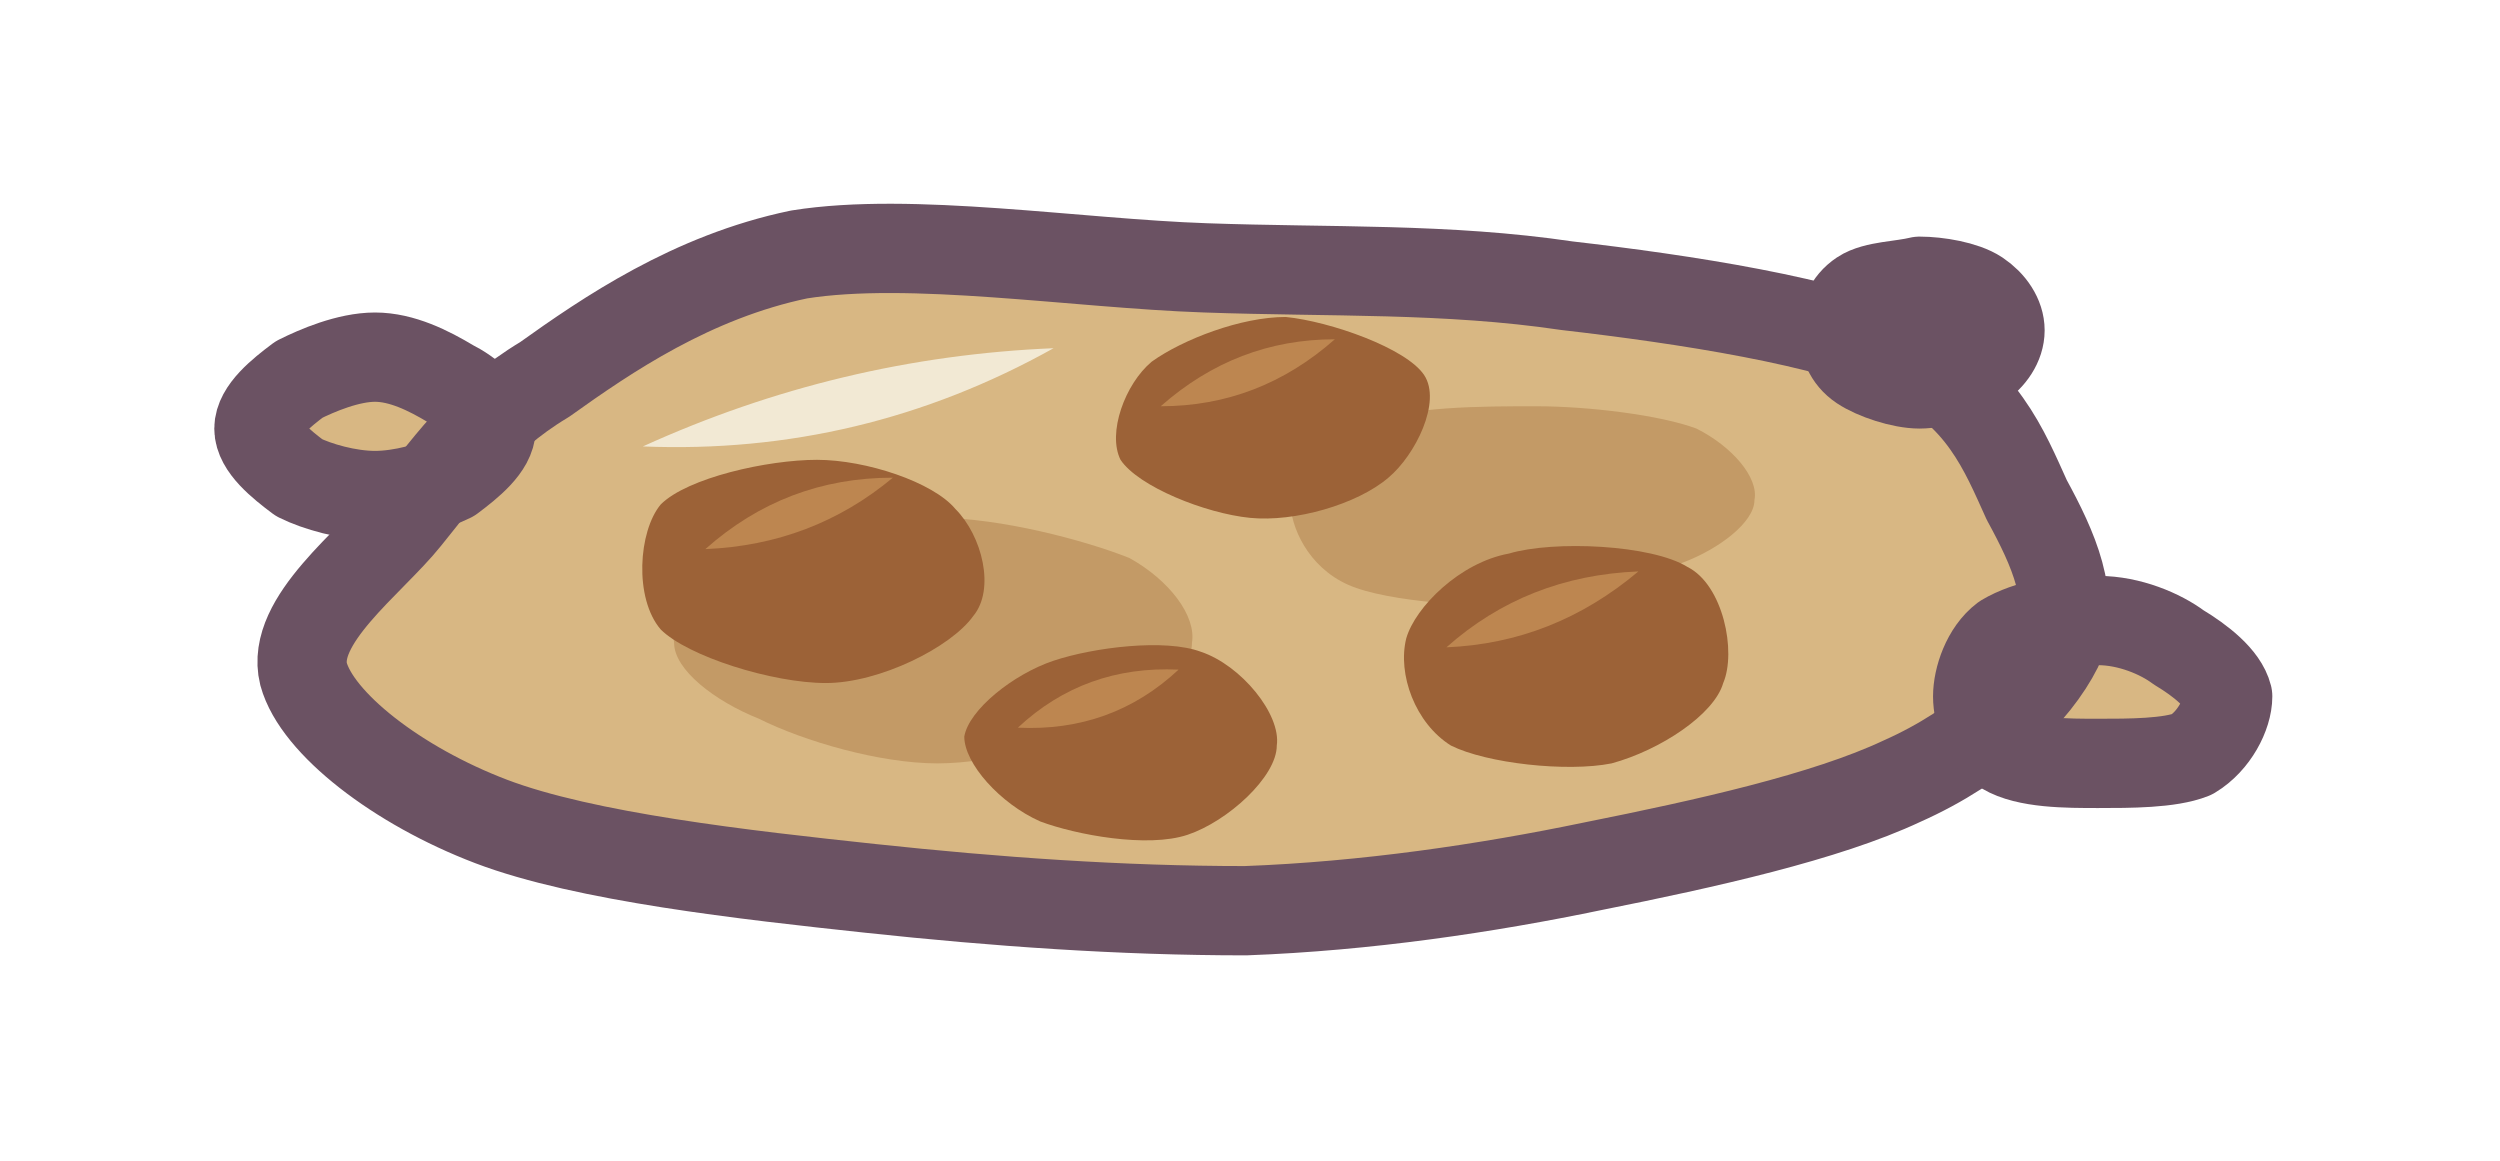
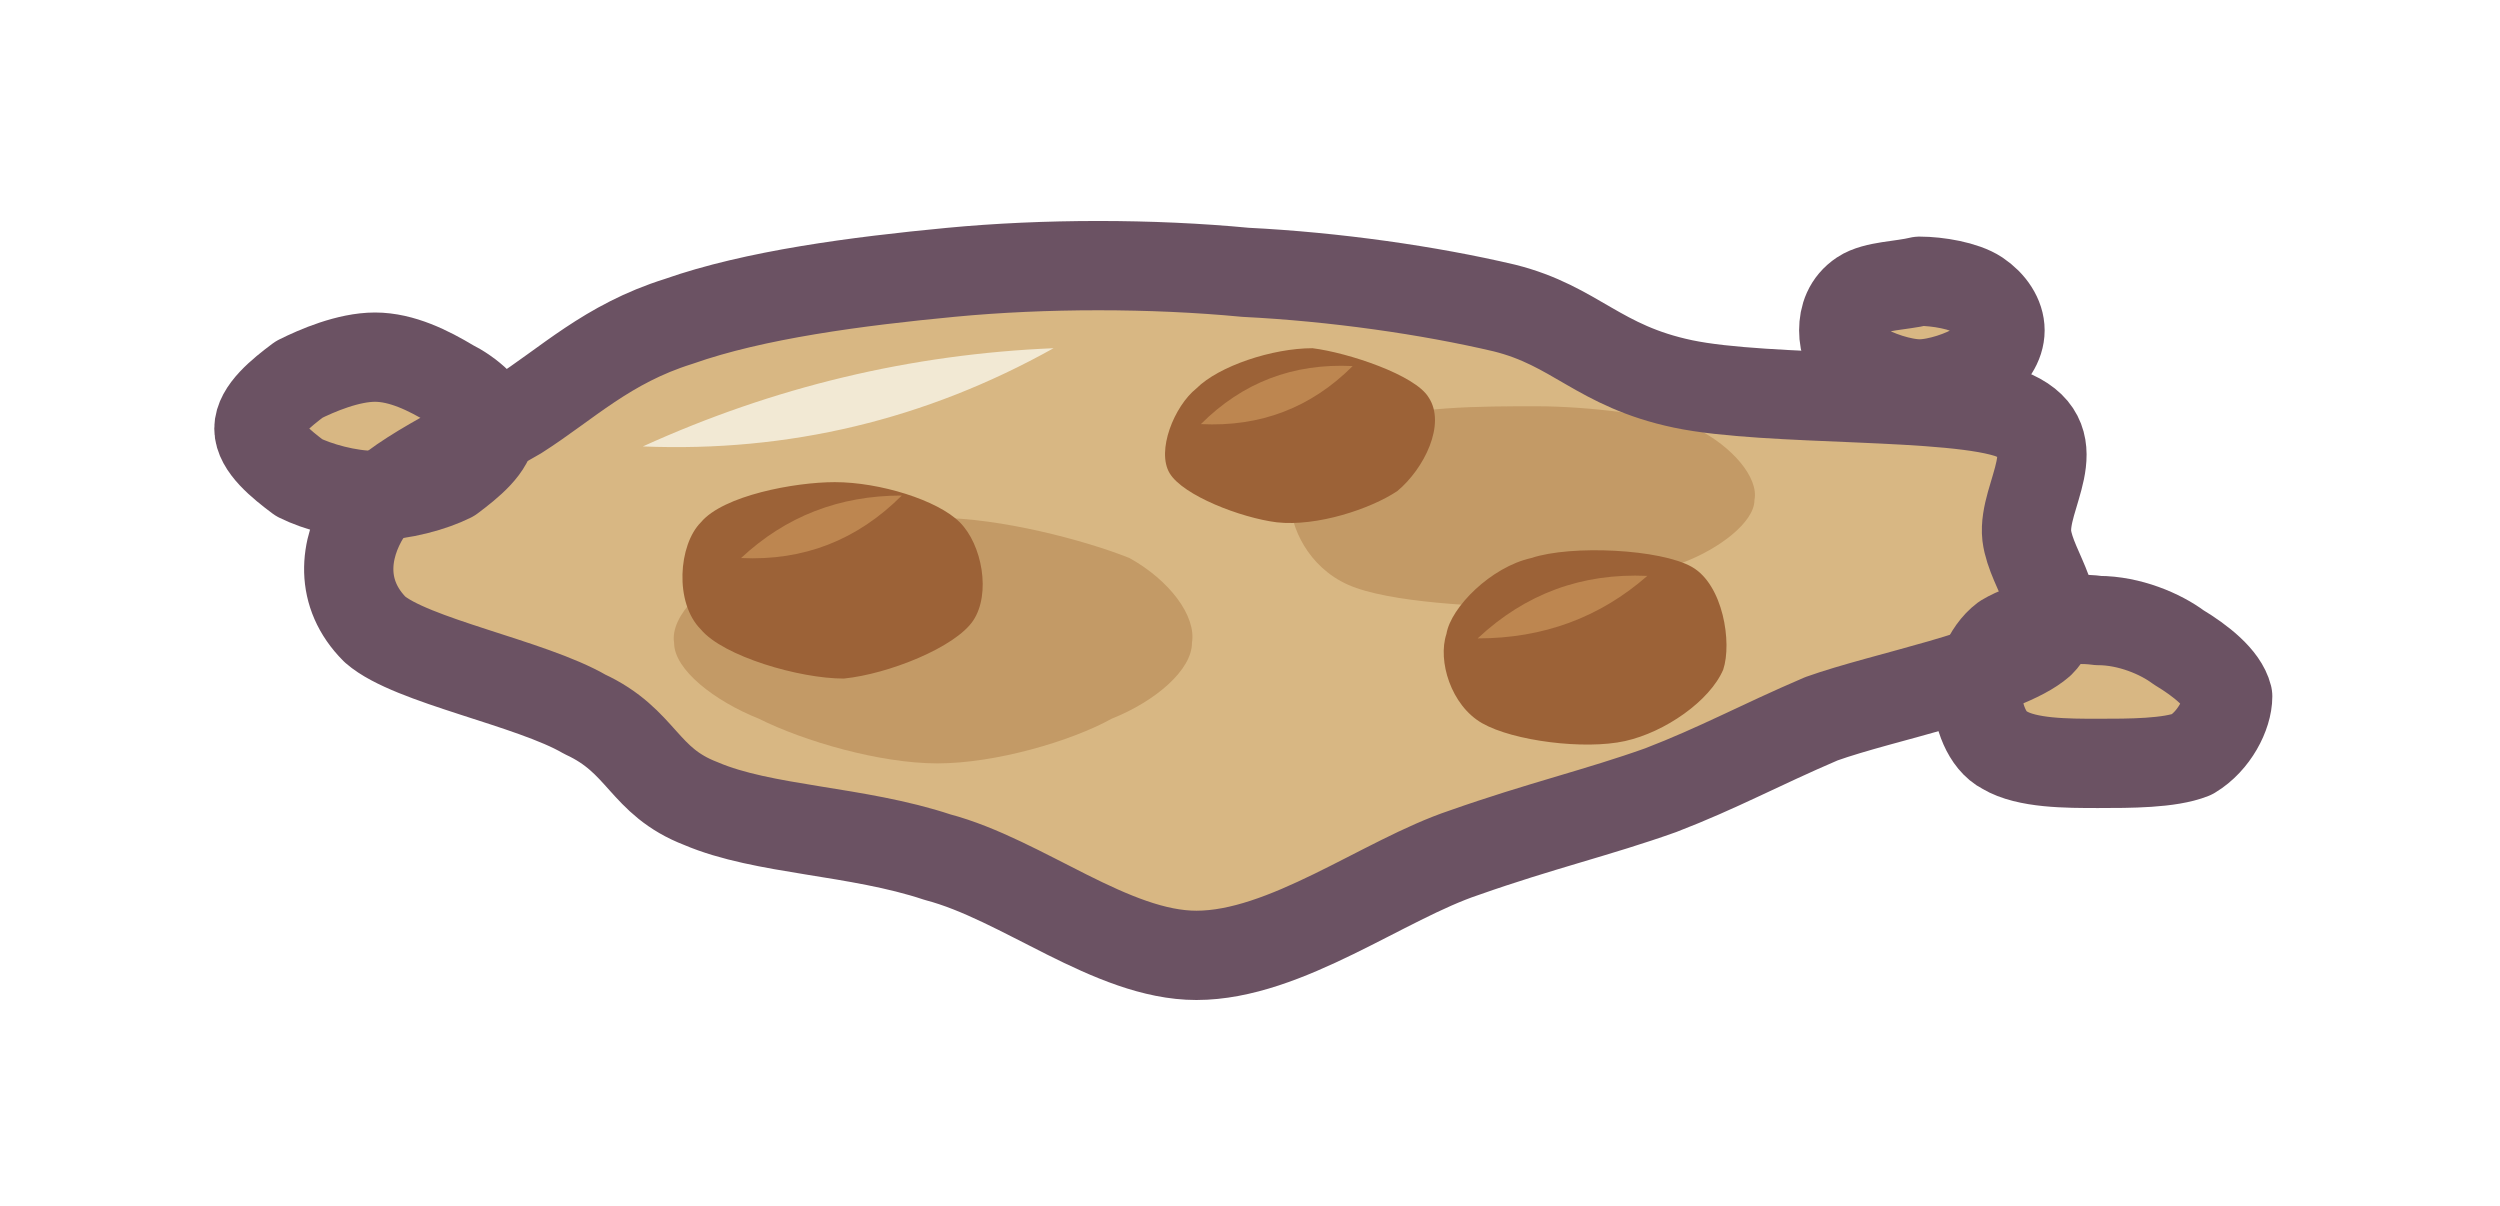
- <svg xmlns="http://www.w3.org/2000/svg" viewBox="0 0 56 26" width="56" height="26">
+ <svg xmlns="http://www.w3.org/2000/svg" viewBox="0 0 56 27" width="56" height="27">
  <g id="p-spill" transform="translate(2 -2)">
-     <path d="M44.1 16.5C43.6 17.5 42.4 18.7 40.6 19.5C38.9 20.3 36.2 20.9 33.7 21.4C31.3 21.9 28.6 22.3 25.9 22.4C23.1 22.4 20.3 22.2 17.5 21.9C14.7 21.6 11.1 21.2 9 20.4C6.9 19.6 5.1 18.2 4.8 17.1C4.5 15.9 6.3 14.6 7.1 13.6C8 12.5 8.7 11.4 10.2 10.5C11.6 9.5 13.5 8.2 15.9 7.7C18.4 7.3 22.1 7.9 25 8C27.8 8.1 30.4 8 33.1 8.4C35.7 8.7 39 9.2 40.7 10C42.4 10.8 42.9 12.1 43.4 13.2C44 14.3 44.5 15.4 44.1 16.5Z" fill="#d8b783" />
+     <path d="M43.7 16.4C42.9 17.1 40.2 17.6 38.8 18.1C37.4 18.7 36.5 19.2 35.2 19.7C33.8 20.2 32.5 20.5 30.8 21.1C29 21.7 26.8 23.4 24.8 23.4C22.9 23.4 20.9 21.7 19 21.2C17.2 20.6 15.1 20.6 13.7 20C12.4 19.5 12.4 18.6 11.1 18C9.9 17.3 7.2 16.8 6.4 16.1C5.6 15.3 5.7 14.3 6.2 13.5C6.8 12.7 8.4 12 9.6 11.3C10.7 10.6 11.6 9.7 13.2 9.2C14.9 8.6 17.2 8.3 19.3 8.1C21.4 7.9 23.8 7.9 25.9 8.1C27.9 8.2 30 8.5 31.7 8.9C33.3 9.3 33.8 10.2 35.7 10.6C37.6 11 41.8 10.8 43.1 11.3C44.4 11.9 43.3 13.1 43.4 14C43.5 14.8 44.4 15.7 43.7 16.4Z" fill="#d8b783" />
    <path d="M47.9 17.6C47.9 18 47.6 18.6 47.1 18.9C46.6 19.1 45.7 19.1 45 19.1C44.3 19.1 43.4 19.1 42.9 18.8C42.5 18.6 42.3 18 42.3 17.6C42.3 17.2 42.5 16.6 42.9 16.3C43.4 16 44.3 15.8 45 15.9C45.7 15.9 46.4 16.2 46.8 16.5C47.3 16.8 47.8 17.2 47.9 17.6Z" fill="#d8b783" />
    <path d="M9 11.6C9 12 8.5 12.4 8.1 12.7C7.7 12.9 7 13.1 6.4 13.1C5.8 13.1 5.1 12.9 4.7 12.7C4.3 12.4 3.8 12 3.8 11.6C3.8 11.2 4.3 10.8 4.7 10.5C5.1 10.3 5.8 10 6.4 10C7 10 7.6 10.3 8.1 10.6C8.5 10.8 9 11.2 9 11.6Z" fill="#d8b783" />
    <path d="M42.8 9.4C42.8 9.7 42.6 10 42.3 10.2C42 10.4 41.4 10.6 41 10.6C40.6 10.6 40 10.4 39.7 10.2C39.4 10 39.3 9.7 39.3 9.4C39.3 9.1 39.4 8.8 39.7 8.6C40 8.4 40.6 8.4 41 8.3C41.4 8.3 42 8.4 42.3 8.6C42.6 8.8 42.8 9.1 42.8 9.4Z" fill="#d8b783" />
    <path d="M24.7 16.4C24.7 17 23.9 17.7 22.9 18.1C22 18.6 20.3 19.1 19 19.1C17.7 19.1 16 18.6 15 18.1C14 17.7 13.1 17 13.1 16.4C13 15.8 13.8 15 14.8 14.6C15.8 14.1 17.6 13.6 19 13.6C20.4 13.6 22.3 14.1 23.3 14.5C24.2 15 24.8 15.8 24.7 16.4Z" fill="#c39a66" />
    <path d="M37.3 13.2C37.3 13.7 36.5 14.3 35.7 14.6C34.8 15 33.6 15.5 32.4 15.6C31.2 15.6 29.1 15.5 28.2 15.1C27.3 14.7 26.9 13.8 26.9 13.2C27 12.6 27.7 11.8 28.6 11.5C29.5 11.1 31.2 11.1 32.4 11.1C33.6 11.1 35.2 11.3 36 11.6C36.8 12 37.4 12.7 37.3 13.2Z" fill="#c39a66" />
-     <path d="M44.1 16.5C43.6 17.5 42.4 18.7 40.6 19.5C38.9 20.3 36.2 20.9 33.7 21.4C31.3 21.9 28.6 22.3 25.9 22.4C23.1 22.4 20.3 22.2 17.5 21.9C14.7 21.6 11.1 21.2 9 20.4C6.9 19.6 5.1 18.2 4.8 17.1C4.5 15.9 6.3 14.6 7.1 13.6C8 12.5 8.7 11.4 10.2 10.5C11.6 9.5 13.5 8.2 15.9 7.7C18.4 7.3 22.1 7.9 25 8C27.8 8.1 30.4 8 33.1 8.4C35.7 8.7 39 9.2 40.7 10C42.4 10.8 42.9 12.1 43.4 13.2C44 14.3 44.5 15.4 44.1 16.5Z" fill="none" stroke="#6b5263" stroke-width="2" stroke-linecap="round" stroke-linejoin="round" />
+     <path d="M43.7 16.4C42.9 17.1 40.2 17.6 38.8 18.1C37.4 18.7 36.5 19.2 35.2 19.7C33.8 20.2 32.5 20.5 30.8 21.1C29 21.7 26.8 23.4 24.8 23.4C22.9 23.4 20.9 21.7 19 21.2C17.2 20.6 15.1 20.6 13.7 20C12.4 19.5 12.4 18.6 11.1 18C9.9 17.3 7.2 16.8 6.4 16.1C5.6 15.3 5.7 14.3 6.2 13.5C6.8 12.7 8.4 12 9.6 11.3C10.7 10.6 11.6 9.7 13.2 9.2C14.9 8.6 17.2 8.3 19.3 8.1C21.4 7.9 23.8 7.9 25.9 8.1C27.9 8.2 30 8.5 31.7 8.9C33.3 9.3 33.8 10.2 35.7 10.6C37.6 11 41.8 10.8 43.1 11.3C44.4 11.9 43.3 13.1 43.4 14C43.5 14.8 44.4 15.7 43.7 16.4Z" fill="none" stroke="#6b5263" stroke-width="2" stroke-linecap="round" stroke-linejoin="round" />
    <path d="M47.9 17.6C47.9 18 47.6 18.6 47.1 18.9C46.6 19.1 45.7 19.1 45 19.1C44.3 19.1 43.4 19.1 42.9 18.8C42.5 18.6 42.3 18 42.3 17.6C42.3 17.2 42.5 16.6 42.9 16.3C43.4 16 44.3 15.8 45 15.9C45.7 15.9 46.4 16.2 46.8 16.5C47.3 16.8 47.8 17.2 47.9 17.6Z" fill="none" stroke="#6b5263" stroke-width="2" stroke-linecap="round" stroke-linejoin="round" />
    <path d="M9 11.6C9 12 8.5 12.4 8.1 12.7C7.7 12.9 7 13.1 6.4 13.1C5.8 13.1 5.1 12.9 4.7 12.7C4.3 12.4 3.8 12 3.8 11.6C3.8 11.2 4.3 10.8 4.7 10.5C5.1 10.3 5.8 10 6.4 10C7 10 7.6 10.3 8.1 10.6C8.5 10.8 9 11.2 9 11.6Z" fill="none" stroke="#6b5263" stroke-width="2" stroke-linecap="round" stroke-linejoin="round" />
    <path d="M42.8 9.4C42.8 9.7 42.6 10 42.3 10.2C42 10.4 41.4 10.6 41 10.6C40.6 10.6 40 10.4 39.7 10.2C39.4 10 39.3 9.7 39.3 9.4C39.3 9.1 39.4 8.8 39.7 8.6C40 8.4 40.6 8.4 41 8.3C41.4 8.3 42 8.4 42.3 8.6C42.6 8.8 42.8 9.1 42.8 9.4Z" fill="none" stroke="#6b5263" stroke-width="2" stroke-linecap="round" stroke-linejoin="round" />
    <path d="M12.4 12Q17.3 12.2 21.6 9.8Q16.8 10 12.4 12Z" fill="#f2e9d4" />
  </g>
  <g id="p-kibble" transform="translate(2 -2)">
-     <path d="M19.8 15.8C19.3 16.5 17.7 17.3 16.5 17.3C15.3 17.3 13.4 16.7 12.8 16.1C12.2 15.4 12.3 13.9 12.8 13.3C13.4 12.7 15.2 12.3 16.3 12.3C17.4 12.3 18.9 12.8 19.4 13.4C20 14 20.3 15.2 19.8 15.8Z" fill="#9c6237" />
-     <path d="M13.8 14.3Q16.2 14.2 18 12.7Q15.6 12.7 13.8 14.3Z" fill="#bd8650" />
-     <path d="M29.9 10.4C30.3 11 29.7 12.2 29.1 12.7C28.4 13.3 27 13.7 26 13.6C25 13.5 23.5 12.9 23.1 12.3C22.8 11.7 23.2 10.6 23.8 10.1C24.5 9.6 25.8 9.1 26.8 9.1C27.8 9.2 29.5 9.8 29.9 10.4Z" fill="#9c6237" />
-     <path d="M24 11.1Q26.2 11.1 27.9 9.6Q25.7 9.6 24 11.1Z" fill="#bd8650" />
-     <path d="M36.6 17.3C36.4 18 35.2 18.8 34.1 19.1C33.1 19.3 31.3 19.1 30.5 18.7C29.7 18.2 29.3 17.1 29.5 16.3C29.7 15.6 30.7 14.6 31.8 14.4C32.8 14.1 35 14.2 35.8 14.7C36.6 15.1 36.9 16.6 36.6 17.3Z" fill="#9c6237" />
-     <path d="M30.4 16.5Q32.8 16.4 34.7 14.8Q32.2 14.9 30.4 16.5Z" fill="#bd8650" />
-     <path d="M24.6 20.7C23.7 21 22.1 20.7 21.3 20.4C20.4 20 19.6 19.1 19.6 18.5C19.7 17.9 20.7 17.1 21.6 16.8C22.5 16.5 24.1 16.3 24.9 16.6C25.8 16.9 26.7 18 26.6 18.7C26.6 19.4 25.5 20.4 24.6 20.7Z" fill="#9c6237" />
-     <path d="M20.8 18.3Q22.9 18.4 24.4 17Q22.3 16.9 20.8 18.3Z" fill="#bd8650" />
+     <path d="M19.8 15.9C19.4 16.5 17.9 17.1 16.9 17.2C15.9 17.2 14.2 16.7 13.7 16.1C13.1 15.5 13.2 14.2 13.7 13.7C14.2 13.1 15.8 12.8 16.7 12.8C17.7 12.8 19 13.2 19.5 13.7C20 14.2 20.2 15.3 19.8 15.9Z" fill="#9c6237" />
+     <path d="M14.6 14.5Q16.7 14.6 18.2 13.1Q16.1 13.1 14.6 14.5Z" fill="#bd8650" />
+     <path d="M30 10.9C30.4 11.5 29.9 12.5 29.3 13C28.7 13.4 27.5 13.8 26.6 13.7C25.8 13.6 24.5 13.1 24.2 12.6C23.9 12.1 24.3 11.1 24.8 10.7C25.3 10.2 26.5 9.8 27.4 9.8C28.2 9.9 29.7 10.4 30 10.9Z" fill="#9c6237" />
+     <path d="M24.9 11.5Q26.9 11.6 28.3 10.2Q26.3 10.1 24.9 11.5Z" fill="#bd8650" />
+     <path d="M36.6 17C36.3 17.7 35.3 18.4 34.4 18.6C33.5 18.8 31.9 18.6 31.2 18.2C30.5 17.8 30.2 16.8 30.4 16.2C30.5 15.6 31.4 14.7 32.3 14.5C33.2 14.2 35.2 14.3 35.9 14.7C36.6 15.1 36.8 16.4 36.6 17Z" fill="#9c6237" />
+     <path d="M31.1 16.3Q33.3 16.3 34.9 14.9Q32.7 14.8 31.1 16.3Z" fill="#bd8650" />
  </g>
</svg>
